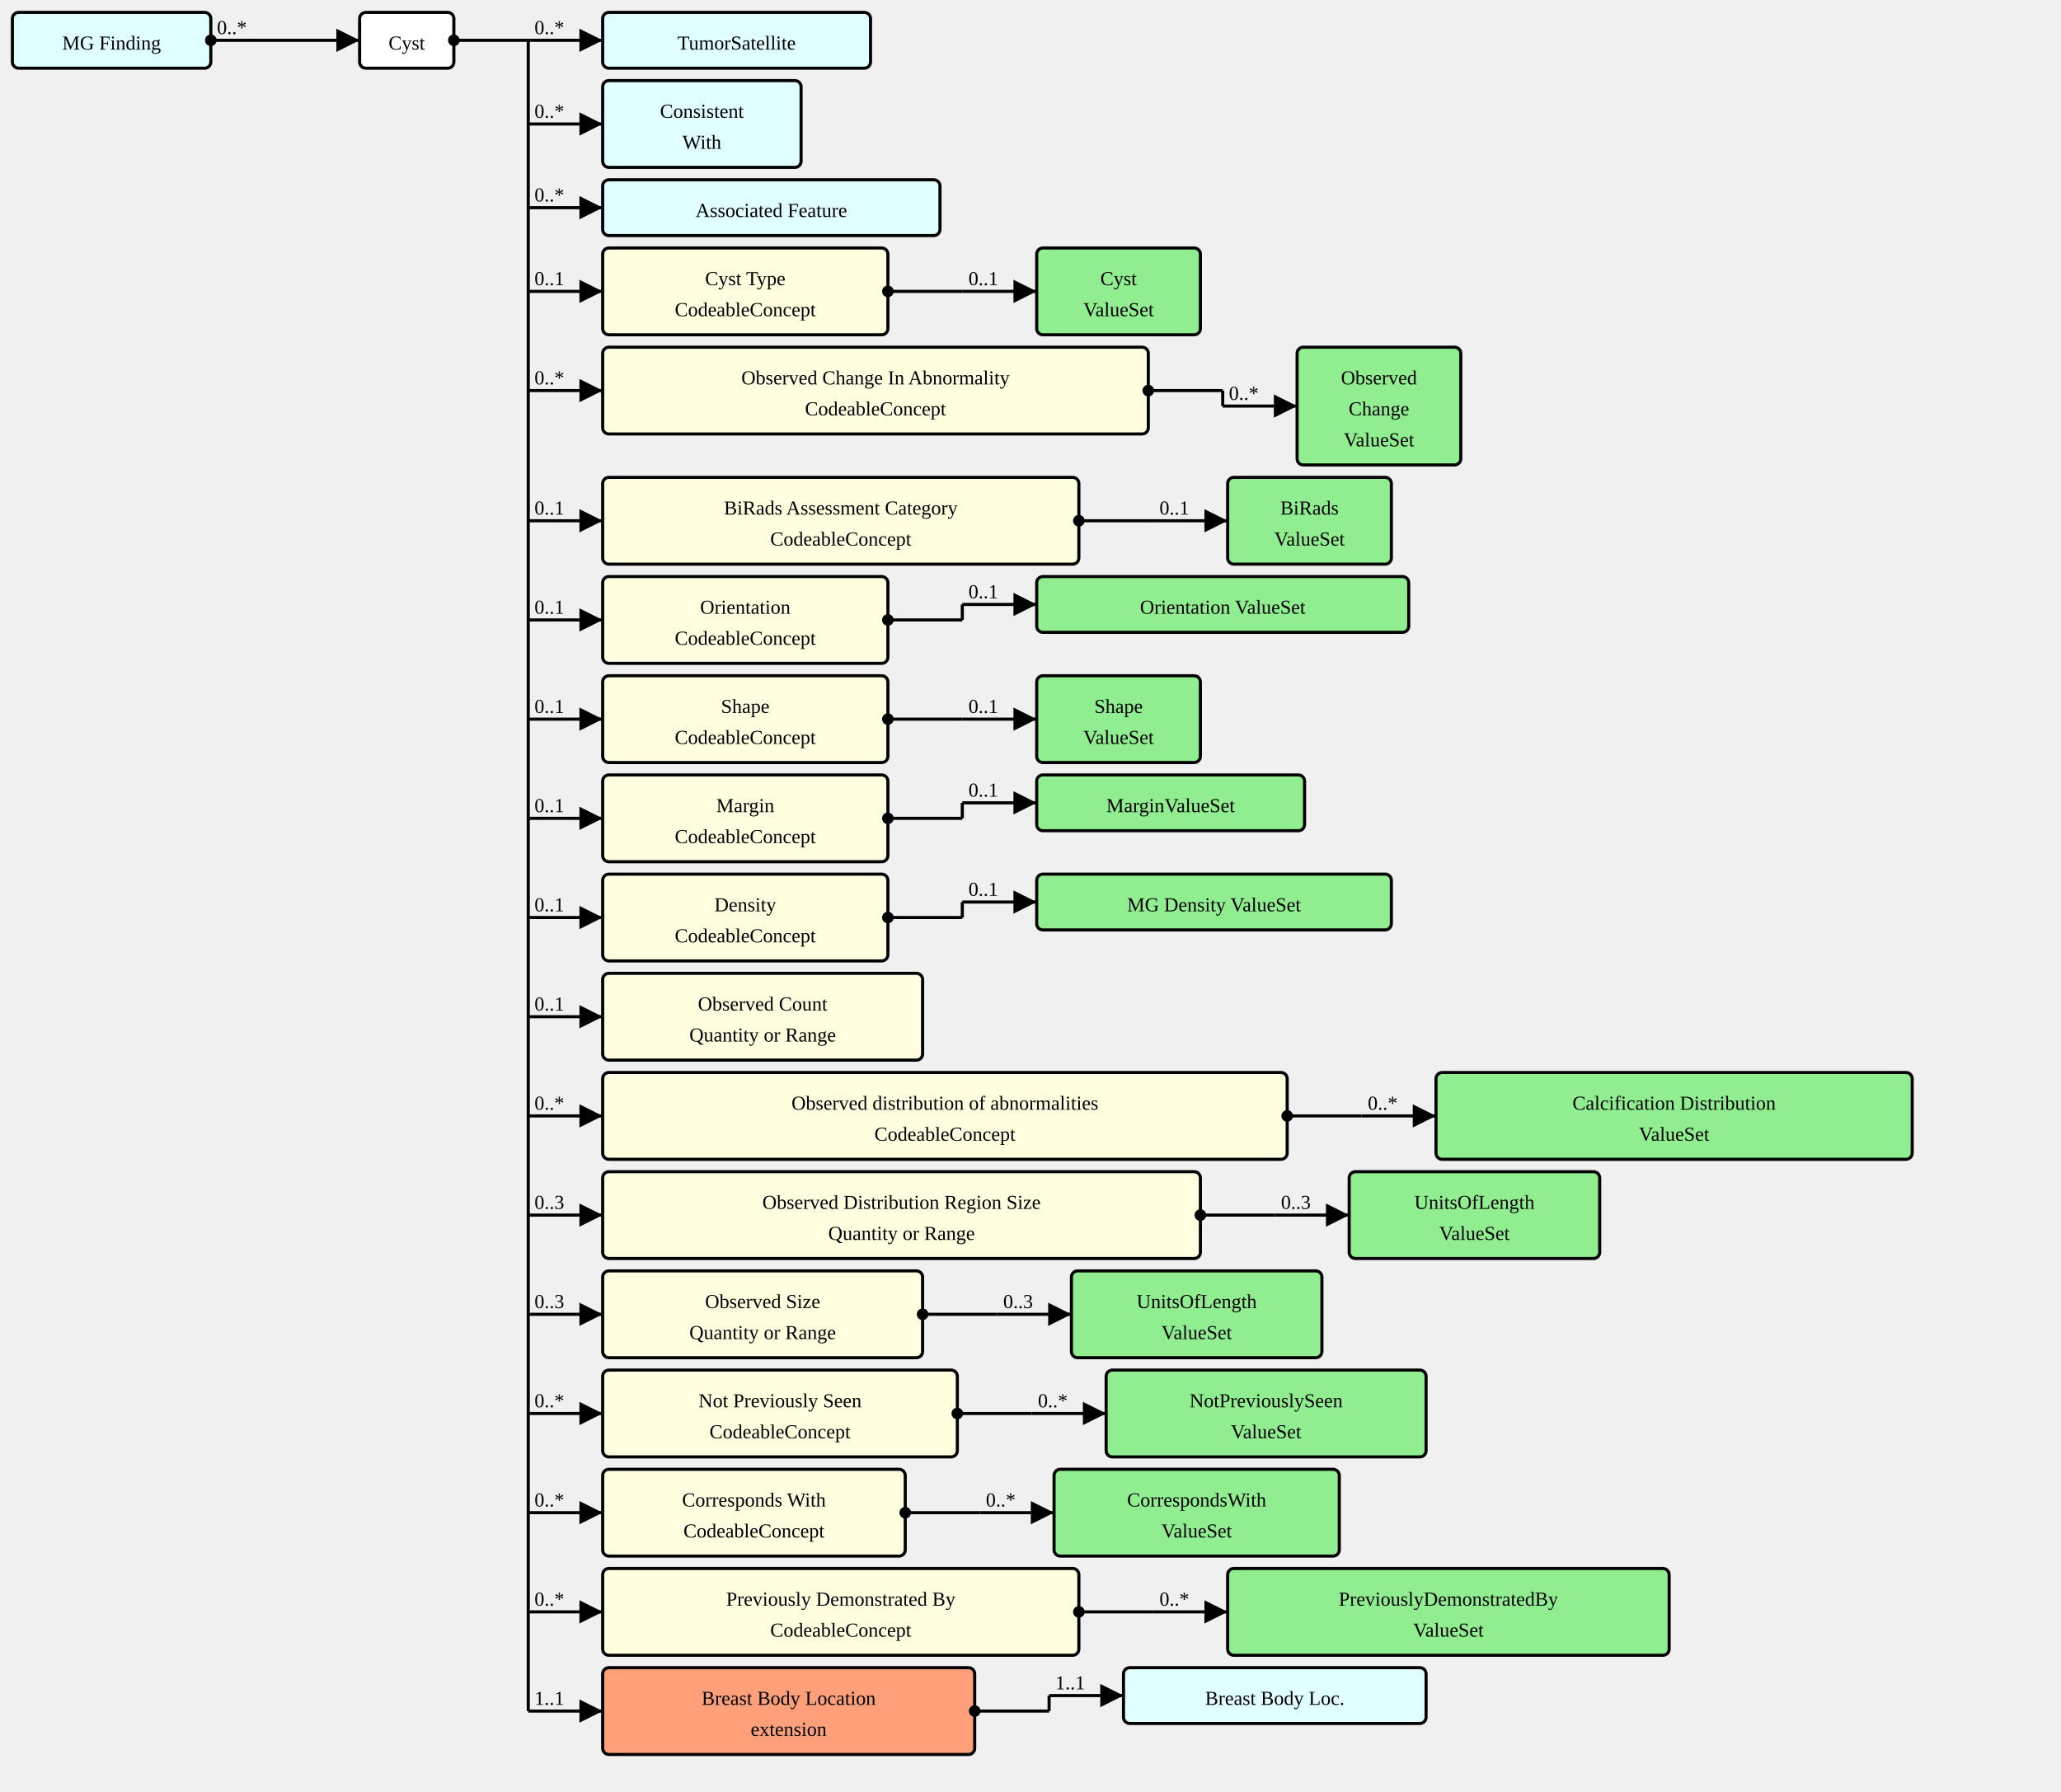
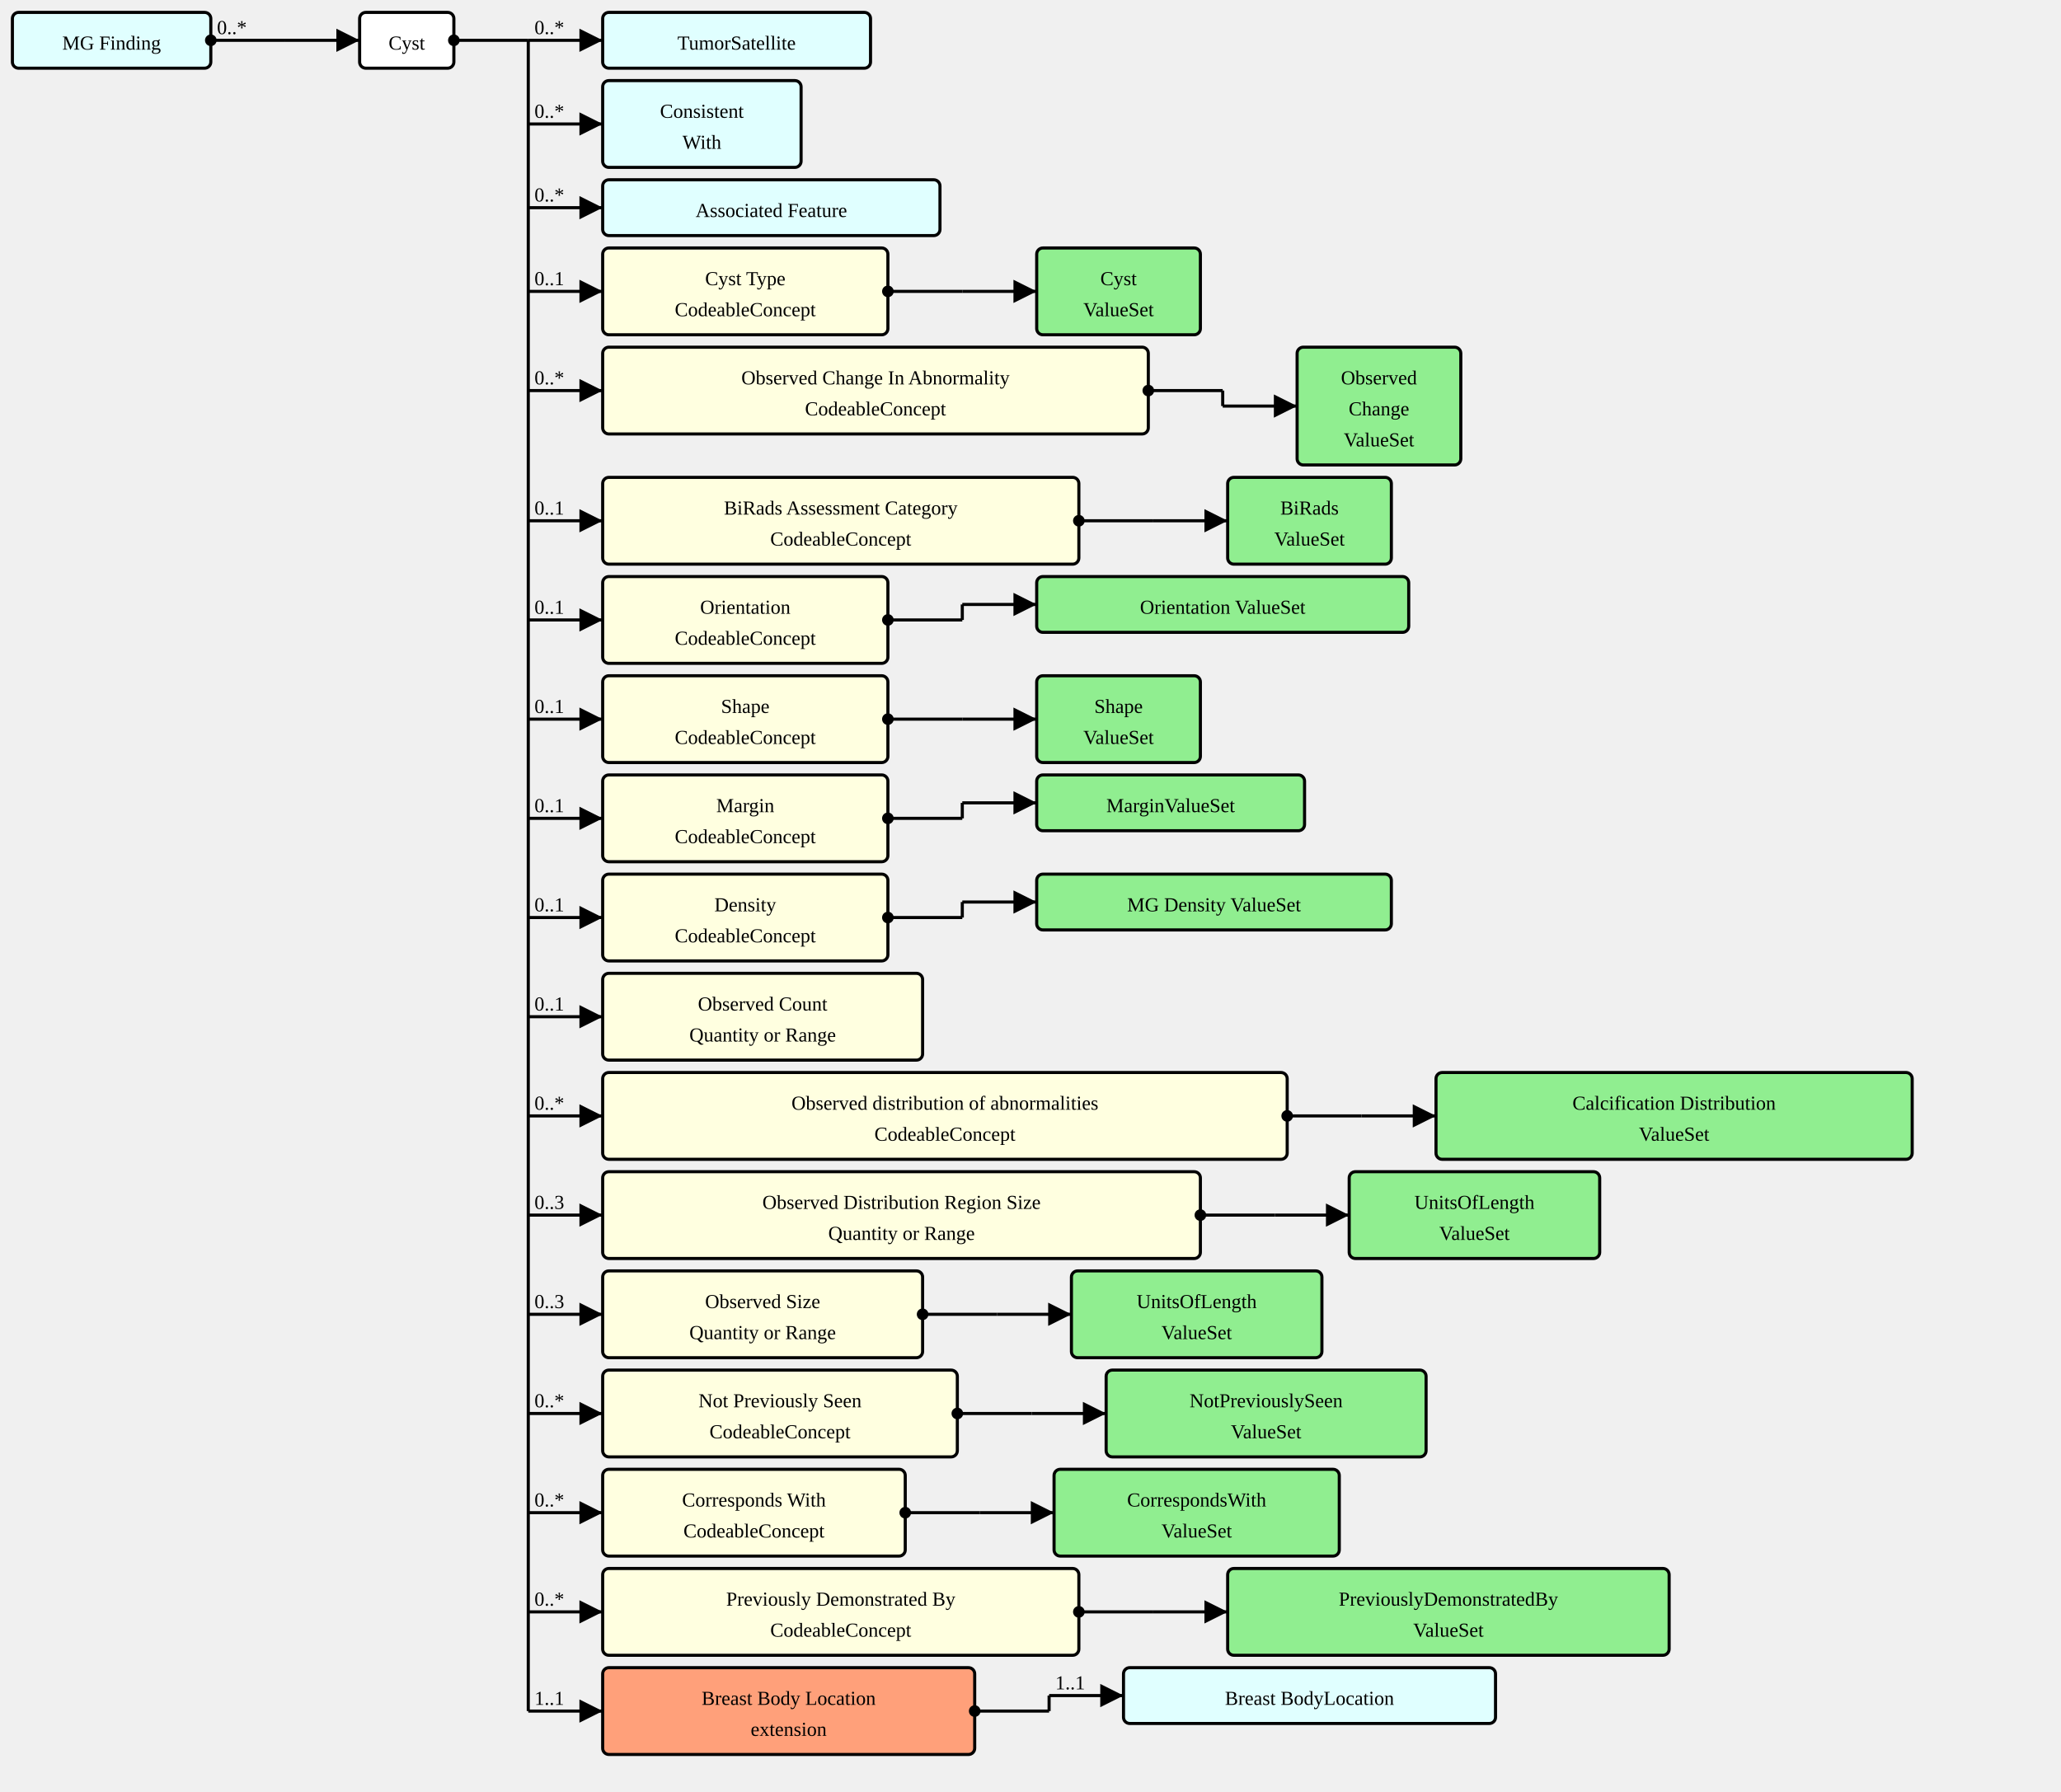
<svg xmlns="http://www.w3.org/2000/svg" version="1.1" width="1246.5" height="1083.75">
  <defs>
    <marker id="arrowStart" markerWidth="3.75" markerHeight="3.75" markerUnits="px" refX="1.875" refY="1.875">
      <circle fill="Black" stroke-width="0" cx="1.875" cy="1.875" r="1.875" />
    </marker>
    <marker id="arrowEnd" markerWidth="7.5" markerHeight="7.5" markerUnits="px" refX="7.5" refY="3.75">
      <polygon fill="Black" stroke-width="0" points="0 0 7.5 3.75 0 7.5" />
    </marker>
  </defs>
  <g>
    <g transform="translate(7.5 7.5)">
      <a href="./StructureDefinition-MGFinding.html" target="_top">
        <rect fill="LightCyan" stroke="Black" stroke-width="1.875" x="0" y="0" width="120" height="33.75" rx="3.75" ry="3.75" />
      </a>
      <a href="./StructureDefinition-MGFinding.html" target="_top">
        <text x="60" y="22.5" text-anchor="middle">MG Finding</text>
      </a>
    </g>
    <line stroke="Black" stroke-width="1.875" marker-end="url(#arrowEnd)" x1="172.5" y1="24.375" x2="217.5" y2="24.375" />
    <text x="176.25" y="20.625" text-anchor="left" />
    <line stroke="Black" stroke-width="1.875" marker-start="url(#arrowStart)" x1="127.5" y1="24.375" x2="172.5" y2="24.375" />
    <text x="131.25" y="20.625" text-anchor="left">0..*</text>
    <line stroke="Black" stroke-width="1.875" x1="172.5" y1="24.375" x2="172.5" y2="24.375" />
  </g>
  <g>
    <g transform="translate(217.5 7.5)">
      <rect fill="White" stroke="Black" stroke-width="1.875" x="0" y="0" width="57" height="33.75" rx="3.75" ry="3.75" />
      <text x="28.5" y="22.5" text-anchor="middle">Cyst</text>
    </g>
    <line stroke="Black" stroke-width="1.875" marker-end="url(#arrowEnd)" x1="319.5" y1="24.375" x2="364.5" y2="24.375" />
    <text x="323.25" y="20.625" text-anchor="left">0..*</text>
    <line stroke="Black" stroke-width="1.875" marker-end="url(#arrowEnd)" x1="319.5" y1="75" x2="364.5" y2="75" />
    <text x="323.25" y="71.25" text-anchor="left">0..*</text>
    <line stroke="Black" stroke-width="1.875" marker-end="url(#arrowEnd)" x1="319.5" y1="125.625" x2="364.5" y2="125.625" />
    <text x="323.25" y="121.875" text-anchor="left">0..*</text>
    <line stroke="Black" stroke-width="1.875" marker-end="url(#arrowEnd)" x1="319.5" y1="176.25" x2="364.5" y2="176.25" />
    <text x="323.25" y="172.5" text-anchor="left">0..1</text>
    <line stroke="Black" stroke-width="1.875" marker-end="url(#arrowEnd)" x1="319.5" y1="236.25" x2="364.5" y2="236.25" />
    <text x="323.25" y="232.5" text-anchor="left">0..*</text>
    <line stroke="Black" stroke-width="1.875" marker-end="url(#arrowEnd)" x1="319.5" y1="315" x2="364.5" y2="315" />
    <text x="323.25" y="311.25" text-anchor="left">0..1</text>
    <line stroke="Black" stroke-width="1.875" marker-end="url(#arrowEnd)" x1="319.5" y1="375" x2="364.5" y2="375" />
    <text x="323.25" y="371.25" text-anchor="left">0..1</text>
    <line stroke="Black" stroke-width="1.875" marker-end="url(#arrowEnd)" x1="319.5" y1="435" x2="364.5" y2="435" />
    <text x="323.25" y="431.25" text-anchor="left">0..1</text>
    <line stroke="Black" stroke-width="1.875" marker-end="url(#arrowEnd)" x1="319.5" y1="495" x2="364.5" y2="495" />
    <text x="323.25" y="491.25" text-anchor="left">0..1</text>
    <line stroke="Black" stroke-width="1.875" marker-end="url(#arrowEnd)" x1="319.5" y1="555" x2="364.5" y2="555" />
    <text x="323.25" y="551.25" text-anchor="left">0..1</text>
    <line stroke="Black" stroke-width="1.875" marker-end="url(#arrowEnd)" x1="319.5" y1="615" x2="364.5" y2="615" />
    <text x="323.25" y="611.25" text-anchor="left">0..1</text>
    <line stroke="Black" stroke-width="1.875" marker-end="url(#arrowEnd)" x1="319.5" y1="675" x2="364.5" y2="675" />
    <text x="323.25" y="671.25" text-anchor="left">0..*</text>
    <line stroke="Black" stroke-width="1.875" marker-end="url(#arrowEnd)" x1="319.5" y1="735" x2="364.5" y2="735" />
    <text x="323.25" y="731.25" text-anchor="left">0..3</text>
    <line stroke="Black" stroke-width="1.875" marker-end="url(#arrowEnd)" x1="319.5" y1="795" x2="364.5" y2="795" />
    <text x="323.25" y="791.25" text-anchor="left">0..3</text>
    <line stroke="Black" stroke-width="1.875" marker-end="url(#arrowEnd)" x1="319.5" y1="855" x2="364.5" y2="855" />
    <text x="323.25" y="851.25" text-anchor="left">0..*</text>
    <line stroke="Black" stroke-width="1.875" marker-end="url(#arrowEnd)" x1="319.5" y1="915" x2="364.5" y2="915" />
    <text x="323.25" y="911.25" text-anchor="left">0..*</text>
    <line stroke="Black" stroke-width="1.875" marker-end="url(#arrowEnd)" x1="319.5" y1="975" x2="364.5" y2="975" />
    <text x="323.25" y="971.25" text-anchor="left">0..*</text>
    <line stroke="Black" stroke-width="1.875" marker-end="url(#arrowEnd)" x1="319.5" y1="1035" x2="364.5" y2="1035" />
    <text x="323.25" y="1031.25" text-anchor="left">1..1</text>
    <line stroke="Black" stroke-width="1.875" marker-start="url(#arrowStart)" x1="274.5" y1="24.375" x2="319.5" y2="24.375" />
    <text x="278.25" y="20.625" text-anchor="left" />
    <line stroke="Black" stroke-width="1.875" x1="319.5" y1="24.375" x2="319.5" y2="1035" />
  </g>
  <g>
    <g transform="translate(364.5 7.5)">
      <a href="./StructureDefinition-TumorSatellite.html" target="_top">
        <rect fill="LightCyan" stroke="Black" stroke-width="1.875" x="0" y="0" width="162" height="33.75" rx="3.75" ry="3.75" />
      </a>
      <a href="./StructureDefinition-TumorSatellite.html" target="_top">
        <text x="81" y="22.5" text-anchor="middle">TumorSatellite</text>
      </a>
    </g>
  </g>
  <g>
    <g transform="translate(364.5 48.75)">
      <a href="./StructureDefinition-ConsistentWith.html" target="_top">
        <rect fill="LightCyan" stroke="Black" stroke-width="1.875" x="0" y="0" width="120" height="52.5" rx="3.75" ry="3.75" />
      </a>
      <a href="./StructureDefinition-ConsistentWith.html" target="_top">
        <text x="60" y="22.5" text-anchor="middle">Consistent</text>
      </a>
      <a href="./StructureDefinition-ConsistentWith.html" target="_top">
        <text x="60" y="41.25" text-anchor="middle">With</text>
      </a>
    </g>
  </g>
  <g>
    <g transform="translate(364.5 108.75)">
      <a href="./StructureDefinition-AssociatedFeature.html" target="_top">
        <rect fill="LightCyan" stroke="Black" stroke-width="1.875" x="0" y="0" width="204" height="33.75" rx="3.75" ry="3.75" />
      </a>
      <a href="./StructureDefinition-AssociatedFeature.html" target="_top">
        <text x="102" y="22.5" text-anchor="middle">Associated Feature</text>
      </a>
    </g>
  </g>
  <g>
    <g transform="translate(364.5 150)">
      <a href="StructureDefinition-AbnormalityCyst-definitions.html#Observation.component:cystType" target="_top">
        <rect fill="LightYellow" stroke="Black" stroke-width="1.875" x="0" y="0" width="172.5" height="52.5" rx="3.75" ry="3.75" />
      </a>
      <a href="StructureDefinition-AbnormalityCyst-definitions.html#Observation.component:cystType" target="_top">
        <text x="86.25" y="22.5" text-anchor="middle">Cyst Type</text>
      </a>
      <a href="StructureDefinition-AbnormalityCyst-definitions.html#Observation.component:cystType" target="_top">
        <text x="86.25" y="41.25" text-anchor="middle">CodeableConcept</text>
      </a>
    </g>
    <line stroke="Black" stroke-width="1.875" marker-end="url(#arrowEnd)" x1="582" y1="176.25" x2="627" y2="176.25" />
-     <text x="585.75" y="172.5" text-anchor="left">0..1</text>
+     <text x="585.75" y="172.5" text-anchor="left" />
    <line stroke="Black" stroke-width="1.875" marker-start="url(#arrowStart)" x1="537" y1="176.25" x2="582" y2="176.25" />
    <text x="540.75" y="172.5" text-anchor="left" />
    <line stroke="Black" stroke-width="1.875" x1="582" y1="176.25" x2="582" y2="176.25" />
  </g>
  <g>
    <g transform="translate(627 150)">
      <a href="./ValueSet-AbnormalityCystTypeVS.html" target="_top">
        <rect fill="LightGreen" stroke="Black" stroke-width="1.875" x="0" y="0" width="99" height="52.5" rx="3.75" ry="3.75" />
      </a>
      <a href="./ValueSet-AbnormalityCystTypeVS.html" target="_top">
        <text x="49.5" y="22.5" text-anchor="middle">Cyst</text>
      </a>
      <a href="./ValueSet-AbnormalityCystTypeVS.html" target="_top">
        <text x="49.5" y="41.25" text-anchor="middle">ValueSet</text>
      </a>
    </g>
  </g>
  <g>
    <g transform="translate(364.5 210)">
      <a href="StructureDefinition-AbnormalityCyst-definitions.html#Observation.component:obsChanges" target="_top">
        <rect fill="LightYellow" stroke="Black" stroke-width="1.875" x="0" y="0" width="330" height="52.5" rx="3.75" ry="3.75" />
      </a>
      <a href="StructureDefinition-AbnormalityCyst-definitions.html#Observation.component:obsChanges" target="_top">
        <text x="165" y="22.5" text-anchor="middle">Observed Change In Abnormality</text>
      </a>
      <a href="StructureDefinition-AbnormalityCyst-definitions.html#Observation.component:obsChanges" target="_top">
        <text x="165" y="41.25" text-anchor="middle">CodeableConcept</text>
      </a>
    </g>
    <line stroke="Black" stroke-width="1.875" marker-end="url(#arrowEnd)" x1="739.5" y1="245.625" x2="784.5" y2="245.625" />
-     <text x="743.25" y="241.875" text-anchor="left">0..*</text>
+     <text x="743.25" y="241.875" text-anchor="left" />
    <line stroke="Black" stroke-width="1.875" marker-start="url(#arrowStart)" x1="694.5" y1="236.25" x2="739.5" y2="236.25" />
    <text x="698.25" y="232.5" text-anchor="left" />
    <line stroke="Black" stroke-width="1.875" x1="739.5" y1="236.25" x2="739.5" y2="245.625" />
  </g>
  <g>
    <g transform="translate(784.5 210)">
      <a href="./ValueSet-ObservedChangesVS.html" target="_top">
        <rect fill="LightGreen" stroke="Black" stroke-width="1.875" x="0" y="0" width="99" height="71.25" rx="3.75" ry="3.75" />
      </a>
      <a href="./ValueSet-ObservedChangesVS.html" target="_top">
        <text x="49.5" y="22.5" text-anchor="middle">Observed</text>
      </a>
      <a href="./ValueSet-ObservedChangesVS.html" target="_top">
        <text x="49.5" y="41.25" text-anchor="middle">Change</text>
      </a>
      <a href="./ValueSet-ObservedChangesVS.html" target="_top">
        <text x="49.5" y="60" text-anchor="middle">ValueSet</text>
      </a>
    </g>
  </g>
  <g>
    <g transform="translate(364.5 288.75)">
      <a href="StructureDefinition-AbnormalityCyst-definitions.html#Observation.component:biRadsAssessmentCategory" target="_top">
        <rect fill="LightYellow" stroke="Black" stroke-width="1.875" x="0" y="0" width="288" height="52.5" rx="3.75" ry="3.75" />
      </a>
      <a href="StructureDefinition-AbnormalityCyst-definitions.html#Observation.component:biRadsAssessmentCategory" target="_top">
        <text x="144" y="22.5" text-anchor="middle">BiRads Assessment Category</text>
      </a>
      <a href="StructureDefinition-AbnormalityCyst-definitions.html#Observation.component:biRadsAssessmentCategory" target="_top">
        <text x="144" y="41.25" text-anchor="middle">CodeableConcept</text>
      </a>
    </g>
    <line stroke="Black" stroke-width="1.875" marker-end="url(#arrowEnd)" x1="697.5" y1="315" x2="742.5" y2="315" />
-     <text x="701.25" y="311.25" text-anchor="left">0..1</text>
+     <text x="701.25" y="311.25" text-anchor="left" />
    <line stroke="Black" stroke-width="1.875" marker-start="url(#arrowStart)" x1="652.5" y1="315" x2="697.5" y2="315" />
    <text x="656.25" y="311.25" text-anchor="left" />
    <line stroke="Black" stroke-width="1.875" x1="697.5" y1="315" x2="697.5" y2="315" />
  </g>
  <g>
    <g transform="translate(742.5 288.75)">
      <a href="./ValueSet-BiRadsAssessmentCategoriesVS.html" target="_top">
        <rect fill="LightGreen" stroke="Black" stroke-width="1.875" x="0" y="0" width="99" height="52.5" rx="3.75" ry="3.75" />
      </a>
      <a href="./ValueSet-BiRadsAssessmentCategoriesVS.html" target="_top">
        <text x="49.5" y="22.5" text-anchor="middle">BiRads</text>
      </a>
      <a href="./ValueSet-BiRadsAssessmentCategoriesVS.html" target="_top">
        <text x="49.5" y="41.25" text-anchor="middle">ValueSet</text>
      </a>
    </g>
  </g>
  <g>
    <g transform="translate(364.5 348.75)">
      <a href="StructureDefinition-AbnormalityCyst-definitions.html#Observation.component:orientation" target="_top">
        <rect fill="LightYellow" stroke="Black" stroke-width="1.875" x="0" y="0" width="172.5" height="52.5" rx="3.75" ry="3.75" />
      </a>
      <a href="StructureDefinition-AbnormalityCyst-definitions.html#Observation.component:orientation" target="_top">
        <text x="86.25" y="22.5" text-anchor="middle">Orientation</text>
      </a>
      <a href="StructureDefinition-AbnormalityCyst-definitions.html#Observation.component:orientation" target="_top">
        <text x="86.25" y="41.25" text-anchor="middle">CodeableConcept</text>
      </a>
    </g>
    <line stroke="Black" stroke-width="1.875" marker-end="url(#arrowEnd)" x1="582" y1="365.625" x2="627" y2="365.625" />
-     <text x="585.75" y="361.875" text-anchor="left">0..1</text>
+     <text x="585.75" y="361.875" text-anchor="left" />
    <line stroke="Black" stroke-width="1.875" marker-start="url(#arrowStart)" x1="537" y1="375" x2="582" y2="375" />
    <text x="540.75" y="371.25" text-anchor="left" />
    <line stroke="Black" stroke-width="1.875" x1="582" y1="365.625" x2="582" y2="375" />
  </g>
  <g>
    <g transform="translate(627 348.75)">
      <a href="./ValueSet-OrientationVS.html" target="_top">
        <rect fill="LightGreen" stroke="Black" stroke-width="1.875" x="0" y="0" width="225" height="33.75" rx="3.75" ry="3.75" />
      </a>
      <a href="./ValueSet-OrientationVS.html" target="_top">
        <text x="112.5" y="22.5" text-anchor="middle">Orientation ValueSet</text>
      </a>
    </g>
  </g>
  <g>
    <g transform="translate(364.5 408.75)">
      <a href="StructureDefinition-AbnormalityCyst-definitions.html#Observation.component:shape" target="_top">
        <rect fill="LightYellow" stroke="Black" stroke-width="1.875" x="0" y="0" width="172.5" height="52.5" rx="3.75" ry="3.75" />
      </a>
      <a href="StructureDefinition-AbnormalityCyst-definitions.html#Observation.component:shape" target="_top">
        <text x="86.25" y="22.5" text-anchor="middle">Shape</text>
      </a>
      <a href="StructureDefinition-AbnormalityCyst-definitions.html#Observation.component:shape" target="_top">
        <text x="86.25" y="41.25" text-anchor="middle">CodeableConcept</text>
      </a>
    </g>
    <line stroke="Black" stroke-width="1.875" marker-end="url(#arrowEnd)" x1="582" y1="435" x2="627" y2="435" />
-     <text x="585.75" y="431.25" text-anchor="left">0..1</text>
+     <text x="585.75" y="431.25" text-anchor="left" />
    <line stroke="Black" stroke-width="1.875" marker-start="url(#arrowStart)" x1="537" y1="435" x2="582" y2="435" />
    <text x="540.75" y="431.25" text-anchor="left" />
    <line stroke="Black" stroke-width="1.875" x1="582" y1="435" x2="582" y2="435" />
  </g>
  <g>
    <g transform="translate(627 408.75)">
      <a href="./ValueSet-ShapeVS.html" target="_top">
        <rect fill="LightGreen" stroke="Black" stroke-width="1.875" x="0" y="0" width="99" height="52.5" rx="3.75" ry="3.75" />
      </a>
      <a href="./ValueSet-ShapeVS.html" target="_top">
        <text x="49.5" y="22.5" text-anchor="middle">Shape</text>
      </a>
      <a href="./ValueSet-ShapeVS.html" target="_top">
        <text x="49.5" y="41.25" text-anchor="middle">ValueSet</text>
      </a>
    </g>
  </g>
  <g>
    <g transform="translate(364.5 468.75)">
      <a href="StructureDefinition-AbnormalityCyst-definitions.html#Observation.component:margin" target="_top">
        <rect fill="LightYellow" stroke="Black" stroke-width="1.875" x="0" y="0" width="172.5" height="52.5" rx="3.75" ry="3.75" />
      </a>
      <a href="StructureDefinition-AbnormalityCyst-definitions.html#Observation.component:margin" target="_top">
        <text x="86.25" y="22.5" text-anchor="middle">Margin</text>
      </a>
      <a href="StructureDefinition-AbnormalityCyst-definitions.html#Observation.component:margin" target="_top">
        <text x="86.25" y="41.25" text-anchor="middle">CodeableConcept</text>
      </a>
    </g>
    <line stroke="Black" stroke-width="1.875" marker-end="url(#arrowEnd)" x1="582" y1="485.625" x2="627" y2="485.625" />
-     <text x="585.75" y="481.875" text-anchor="left">0..1</text>
+     <text x="585.75" y="481.875" text-anchor="left" />
    <line stroke="Black" stroke-width="1.875" marker-start="url(#arrowStart)" x1="537" y1="495" x2="582" y2="495" />
    <text x="540.75" y="491.25" text-anchor="left" />
    <line stroke="Black" stroke-width="1.875" x1="582" y1="485.625" x2="582" y2="495" />
  </g>
  <g>
    <g transform="translate(627 468.75)">
      <a href="./ValueSet-MarginVS.html" target="_top">
        <rect fill="LightGreen" stroke="Black" stroke-width="1.875" x="0" y="0" width="162" height="33.75" rx="3.75" ry="3.75" />
      </a>
      <a href="./ValueSet-MarginVS.html" target="_top">
        <text x="81" y="22.5" text-anchor="middle">MarginValueSet</text>
      </a>
    </g>
  </g>
  <g>
    <g transform="translate(364.5 528.75)">
      <a href="StructureDefinition-AbnormalityCyst-definitions.html#Observation.component:mgDensity" target="_top">
        <rect fill="LightYellow" stroke="Black" stroke-width="1.875" x="0" y="0" width="172.5" height="52.5" rx="3.75" ry="3.75" />
      </a>
      <a href="StructureDefinition-AbnormalityCyst-definitions.html#Observation.component:mgDensity" target="_top">
        <text x="86.25" y="22.5" text-anchor="middle">Density</text>
      </a>
      <a href="StructureDefinition-AbnormalityCyst-definitions.html#Observation.component:mgDensity" target="_top">
        <text x="86.25" y="41.25" text-anchor="middle">CodeableConcept</text>
      </a>
    </g>
    <line stroke="Black" stroke-width="1.875" marker-end="url(#arrowEnd)" x1="582" y1="545.625" x2="627" y2="545.625" />
-     <text x="585.75" y="541.875" text-anchor="left">0..1</text>
+     <text x="585.75" y="541.875" text-anchor="left" />
    <line stroke="Black" stroke-width="1.875" marker-start="url(#arrowStart)" x1="537" y1="555" x2="582" y2="555" />
    <text x="540.75" y="551.25" text-anchor="left" />
    <line stroke="Black" stroke-width="1.875" x1="582" y1="545.625" x2="582" y2="555" />
  </g>
  <g>
    <g transform="translate(627 528.75)">
      <a href="./ValueSet-MGDensityVS.html" target="_top">
        <rect fill="LightGreen" stroke="Black" stroke-width="1.875" x="0" y="0" width="214.5" height="33.75" rx="3.75" ry="3.75" />
      </a>
      <a href="./ValueSet-MGDensityVS.html" target="_top">
        <text x="107.25" y="22.5" text-anchor="middle">MG Density ValueSet</text>
      </a>
    </g>
  </g>
  <g>
    <g transform="translate(364.5 588.75)">
      <a href="StructureDefinition-AbnormalityCyst-definitions.html#Observation.component:obsCount" target="_top">
        <rect fill="LightYellow" stroke="Black" stroke-width="1.875" x="0" y="0" width="193.5" height="52.5" rx="3.75" ry="3.75" />
      </a>
      <a href="StructureDefinition-AbnormalityCyst-definitions.html#Observation.component:obsCount" target="_top">
        <text x="96.75" y="22.5" text-anchor="middle">Observed Count</text>
      </a>
      <a href="StructureDefinition-AbnormalityCyst-definitions.html#Observation.component:obsCount" target="_top">
        <text x="96.75" y="41.25" text-anchor="middle">Quantity or Range</text>
      </a>
    </g>
  </g>
  <g>
    <g transform="translate(364.5 648.75)">
      <a href="StructureDefinition-AbnormalityCyst-definitions.html#Observation.component:obsDistribution" target="_top">
        <rect fill="LightYellow" stroke="Black" stroke-width="1.875" x="0" y="0" width="414" height="52.5" rx="3.75" ry="3.75" />
      </a>
      <a href="StructureDefinition-AbnormalityCyst-definitions.html#Observation.component:obsDistribution" target="_top">
        <text x="207" y="22.5" text-anchor="middle">Observed distribution of abnormalities</text>
      </a>
      <a href="StructureDefinition-AbnormalityCyst-definitions.html#Observation.component:obsDistribution" target="_top">
        <text x="207" y="41.25" text-anchor="middle">CodeableConcept</text>
      </a>
    </g>
    <line stroke="Black" stroke-width="1.875" marker-end="url(#arrowEnd)" x1="823.5" y1="675" x2="868.5" y2="675" />
-     <text x="827.25" y="671.25" text-anchor="left">0..*</text>
+     <text x="827.25" y="671.25" text-anchor="left" />
    <line stroke="Black" stroke-width="1.875" marker-start="url(#arrowStart)" x1="778.5" y1="675" x2="823.5" y2="675" />
    <text x="782.25" y="671.25" text-anchor="left" />
    <line stroke="Black" stroke-width="1.875" x1="823.5" y1="675" x2="823.5" y2="675" />
  </g>
  <g>
    <g transform="translate(868.5 648.75)">
      <a href="./ValueSet-CalcificationDistributionVS.html" target="_top">
        <rect fill="LightGreen" stroke="Black" stroke-width="1.875" x="0" y="0" width="288" height="52.5" rx="3.75" ry="3.75" />
      </a>
      <a href="./ValueSet-CalcificationDistributionVS.html" target="_top">
        <text x="144" y="22.5" text-anchor="middle">Calcification Distribution</text>
      </a>
      <a href="./ValueSet-CalcificationDistributionVS.html" target="_top">
        <text x="144" y="41.25" text-anchor="middle">ValueSet</text>
      </a>
    </g>
  </g>
  <g>
    <g transform="translate(364.5 708.75)">
      <a href="StructureDefinition-AbnormalityCyst-definitions.html#Observation.component:obsDistRegionSize" target="_top">
        <rect fill="LightYellow" stroke="Black" stroke-width="1.875" x="0" y="0" width="361.5" height="52.5" rx="3.75" ry="3.75" />
      </a>
      <a href="StructureDefinition-AbnormalityCyst-definitions.html#Observation.component:obsDistRegionSize" target="_top">
        <text x="180.75" y="22.5" text-anchor="middle">Observed Distribution Region Size</text>
      </a>
      <a href="StructureDefinition-AbnormalityCyst-definitions.html#Observation.component:obsDistRegionSize" target="_top">
        <text x="180.75" y="41.25" text-anchor="middle">Quantity or Range</text>
      </a>
    </g>
    <line stroke="Black" stroke-width="1.875" marker-end="url(#arrowEnd)" x1="771" y1="735" x2="816" y2="735" />
-     <text x="774.75" y="731.25" text-anchor="left">0..3</text>
+     <text x="774.75" y="731.25" text-anchor="left" />
    <line stroke="Black" stroke-width="1.875" marker-start="url(#arrowStart)" x1="726" y1="735" x2="771" y2="735" />
    <text x="729.75" y="731.25" text-anchor="left" />
    <line stroke="Black" stroke-width="1.875" x1="771" y1="735" x2="771" y2="735" />
  </g>
  <g>
    <g transform="translate(816 708.75)">
      <a href="./ValueSet-UnitsOfLengthVS.html" target="_top">
        <rect fill="LightGreen" stroke="Black" stroke-width="1.875" x="0" y="0" width="151.5" height="52.5" rx="3.75" ry="3.75" />
      </a>
      <a href="./ValueSet-UnitsOfLengthVS.html" target="_top">
        <text x="75.75" y="22.5" text-anchor="middle">UnitsOfLength</text>
      </a>
      <a href="./ValueSet-UnitsOfLengthVS.html" target="_top">
        <text x="75.75" y="41.25" text-anchor="middle">ValueSet</text>
      </a>
    </g>
  </g>
  <g>
    <g transform="translate(364.5 768.75)">
      <a href="StructureDefinition-AbnormalityCyst-definitions.html#Observation.component:obsSize" target="_top">
        <rect fill="LightYellow" stroke="Black" stroke-width="1.875" x="0" y="0" width="193.5" height="52.5" rx="3.75" ry="3.75" />
      </a>
      <a href="StructureDefinition-AbnormalityCyst-definitions.html#Observation.component:obsSize" target="_top">
        <text x="96.75" y="22.5" text-anchor="middle">Observed Size</text>
      </a>
      <a href="StructureDefinition-AbnormalityCyst-definitions.html#Observation.component:obsSize" target="_top">
        <text x="96.75" y="41.25" text-anchor="middle">Quantity or Range</text>
      </a>
    </g>
    <line stroke="Black" stroke-width="1.875" marker-end="url(#arrowEnd)" x1="603" y1="795" x2="648" y2="795" />
-     <text x="606.75" y="791.25" text-anchor="left">0..3</text>
+     <text x="606.75" y="791.25" text-anchor="left" />
    <line stroke="Black" stroke-width="1.875" marker-start="url(#arrowStart)" x1="558" y1="795" x2="603" y2="795" />
    <text x="561.75" y="791.25" text-anchor="left" />
    <line stroke="Black" stroke-width="1.875" x1="603" y1="795" x2="603" y2="795" />
  </g>
  <g>
    <g transform="translate(647.9999 768.75)">
      <a href="./ValueSet-UnitsOfLengthVS.html" target="_top">
        <rect fill="LightGreen" stroke="Black" stroke-width="1.875" x="0" y="0" width="151.5" height="52.5" rx="3.75" ry="3.75" />
      </a>
      <a href="./ValueSet-UnitsOfLengthVS.html" target="_top">
        <text x="75.75" y="22.5" text-anchor="middle">UnitsOfLength</text>
      </a>
      <a href="./ValueSet-UnitsOfLengthVS.html" target="_top">
        <text x="75.75" y="41.25" text-anchor="middle">ValueSet</text>
      </a>
    </g>
  </g>
  <g>
    <g transform="translate(364.5 828.75)">
      <a href="StructureDefinition-AbnormalityCyst-definitions.html#Observation.component:notPreviouslySeen" target="_top">
        <rect fill="LightYellow" stroke="Black" stroke-width="1.875" x="0" y="0" width="214.5" height="52.5" rx="3.75" ry="3.75" />
      </a>
      <a href="StructureDefinition-AbnormalityCyst-definitions.html#Observation.component:notPreviouslySeen" target="_top">
        <text x="107.25" y="22.5" text-anchor="middle">Not Previously Seen</text>
      </a>
      <a href="StructureDefinition-AbnormalityCyst-definitions.html#Observation.component:notPreviouslySeen" target="_top">
        <text x="107.25" y="41.25" text-anchor="middle">CodeableConcept</text>
      </a>
    </g>
    <line stroke="Black" stroke-width="1.875" marker-end="url(#arrowEnd)" x1="624" y1="855" x2="669" y2="855" />
-     <text x="627.75" y="851.25" text-anchor="left">0..*</text>
+     <text x="627.75" y="851.25" text-anchor="left" />
    <line stroke="Black" stroke-width="1.875" marker-start="url(#arrowStart)" x1="579" y1="855" x2="624" y2="855" />
    <text x="582.75" y="851.25" text-anchor="left" />
    <line stroke="Black" stroke-width="1.875" x1="624" y1="855" x2="624" y2="855" />
  </g>
  <g>
    <g transform="translate(669 828.75)">
      <a href="./ValueSet-NotPreviouslySeenVS.html" target="_top">
        <rect fill="LightGreen" stroke="Black" stroke-width="1.875" x="0" y="0" width="193.5" height="52.5" rx="3.75" ry="3.75" />
      </a>
      <a href="./ValueSet-NotPreviouslySeenVS.html" target="_top">
        <text x="96.75" y="22.5" text-anchor="middle">NotPreviouslySeen</text>
      </a>
      <a href="./ValueSet-NotPreviouslySeenVS.html" target="_top">
        <text x="96.75" y="41.25" text-anchor="middle">ValueSet</text>
      </a>
    </g>
  </g>
  <g>
    <g transform="translate(364.5 888.75)">
      <a href="StructureDefinition-AbnormalityCyst-definitions.html#Observation.component:correspondsWith" target="_top">
        <rect fill="LightYellow" stroke="Black" stroke-width="1.875" x="0" y="0" width="183" height="52.5" rx="3.75" ry="3.75" />
      </a>
      <a href="StructureDefinition-AbnormalityCyst-definitions.html#Observation.component:correspondsWith" target="_top">
        <text x="91.5" y="22.5" text-anchor="middle">Corresponds With</text>
      </a>
      <a href="StructureDefinition-AbnormalityCyst-definitions.html#Observation.component:correspondsWith" target="_top">
        <text x="91.5" y="41.25" text-anchor="middle">CodeableConcept</text>
      </a>
    </g>
    <line stroke="Black" stroke-width="1.875" marker-end="url(#arrowEnd)" x1="592.5" y1="915" x2="637.5" y2="915" />
-     <text x="596.25" y="911.25" text-anchor="left">0..*</text>
+     <text x="596.25" y="911.25" text-anchor="left" />
    <line stroke="Black" stroke-width="1.875" marker-start="url(#arrowStart)" x1="547.5" y1="915" x2="592.5" y2="915" />
    <text x="551.25" y="911.25" text-anchor="left" />
    <line stroke="Black" stroke-width="1.875" x1="592.5" y1="915" x2="592.5" y2="915" />
  </g>
  <g>
    <g transform="translate(637.5 888.75)">
      <a href="./ValueSet-CorrespondsWithVS.html" target="_top">
        <rect fill="LightGreen" stroke="Black" stroke-width="1.875" x="0" y="0" width="172.5" height="52.5" rx="3.75" ry="3.75" />
      </a>
      <a href="./ValueSet-CorrespondsWithVS.html" target="_top">
        <text x="86.25" y="22.5" text-anchor="middle">CorrespondsWith</text>
      </a>
      <a href="./ValueSet-CorrespondsWithVS.html" target="_top">
        <text x="86.25" y="41.25" text-anchor="middle">ValueSet</text>
      </a>
    </g>
  </g>
  <g>
    <g transform="translate(364.5 948.75)">
      <a href="StructureDefinition-AbnormalityCyst-definitions.html#Observation.component:PreviouslyDemonstratedBy" target="_top">
        <rect fill="LightYellow" stroke="Black" stroke-width="1.875" x="0" y="0" width="288" height="52.5" rx="3.75" ry="3.75" />
      </a>
      <a href="StructureDefinition-AbnormalityCyst-definitions.html#Observation.component:PreviouslyDemonstratedBy" target="_top">
        <text x="144" y="22.5" text-anchor="middle">Previously Demonstrated By</text>
      </a>
      <a href="StructureDefinition-AbnormalityCyst-definitions.html#Observation.component:PreviouslyDemonstratedBy" target="_top">
        <text x="144" y="41.25" text-anchor="middle">CodeableConcept</text>
      </a>
    </g>
    <line stroke="Black" stroke-width="1.875" marker-end="url(#arrowEnd)" x1="697.5" y1="975" x2="742.5" y2="975" />
-     <text x="701.25" y="971.25" text-anchor="left">0..*</text>
+     <text x="701.25" y="971.25" text-anchor="left" />
    <line stroke="Black" stroke-width="1.875" marker-start="url(#arrowStart)" x1="652.5" y1="975" x2="697.5" y2="975" />
    <text x="656.25" y="971.25" text-anchor="left" />
    <line stroke="Black" stroke-width="1.875" x1="697.5" y1="975" x2="697.5" y2="975" />
  </g>
  <g>
    <g transform="translate(742.5 948.75)">
      <a href="./ValueSet-PreviouslyDemonstratedByVS.html" target="_top">
        <rect fill="LightGreen" stroke="Black" stroke-width="1.875" x="0" y="0" width="267" height="52.5" rx="3.75" ry="3.75" />
      </a>
      <a href="./ValueSet-PreviouslyDemonstratedByVS.html" target="_top">
        <text x="133.5" y="22.5" text-anchor="middle">PreviouslyDemonstratedBy</text>
      </a>
      <a href="./ValueSet-PreviouslyDemonstratedByVS.html" target="_top">
        <text x="133.5" y="41.25" text-anchor="middle">ValueSet</text>
      </a>
    </g>
  </g>
  <g>
    <g transform="translate(364.5 1008.75)">
      <a href="StructureDefinition-AbnormalityCyst-definitions.html#Observation.bodySite.extension:breastBodyLocation" target="_top">
        <rect fill="LightSalmon" stroke="Black" stroke-width="1.875" x="0" y="0" width="225" height="52.5" rx="3.75" ry="3.75" />
      </a>
      <a href="StructureDefinition-AbnormalityCyst-definitions.html#Observation.bodySite.extension:breastBodyLocation" target="_top">
        <text x="112.5" y="22.5" text-anchor="middle">Breast Body Location</text>
      </a>
      <a href="StructureDefinition-AbnormalityCyst-definitions.html#Observation.bodySite.extension:breastBodyLocation" target="_top">
        <text x="112.5" y="41.25" text-anchor="middle">extension</text>
      </a>
    </g>
    <line stroke="Black" stroke-width="1.875" marker-end="url(#arrowEnd)" x1="634.5" y1="1025.625" x2="679.5" y2="1025.625" />
    <text x="638.25" y="1021.875" text-anchor="left">1..1</text>
    <line stroke="Black" stroke-width="1.875" marker-start="url(#arrowStart)" x1="589.5" y1="1035" x2="634.5" y2="1035" />
    <text x="593.25" y="1031.25" text-anchor="left" />
    <line stroke="Black" stroke-width="1.875" x1="634.5" y1="1025.625" x2="634.5" y2="1035" />
  </g>
  <g>
    <g transform="translate(679.5 1008.75)">
      <a href="./StructureDefinition-BreastBodyLocationExtension.html" target="_top">
-         <rect fill="LightCyan" stroke="Black" stroke-width="1.875" x="0" y="0" width="183" height="33.75" rx="3.75" ry="3.75" />
+         <rect fill="LightCyan" stroke="Black" stroke-width="1.875" x="0" y="0" width="225" height="33.75" rx="3.75" ry="3.75" />
      </a>
      <a href="./StructureDefinition-BreastBodyLocationExtension.html" target="_top">
-         <text x="91.5" y="22.5" text-anchor="middle">Breast Body Loc.</text>
+         <text x="112.5" y="22.5" text-anchor="middle">Breast Body
+ Location</text>
      </a>
    </g>
  </g>
</svg>
